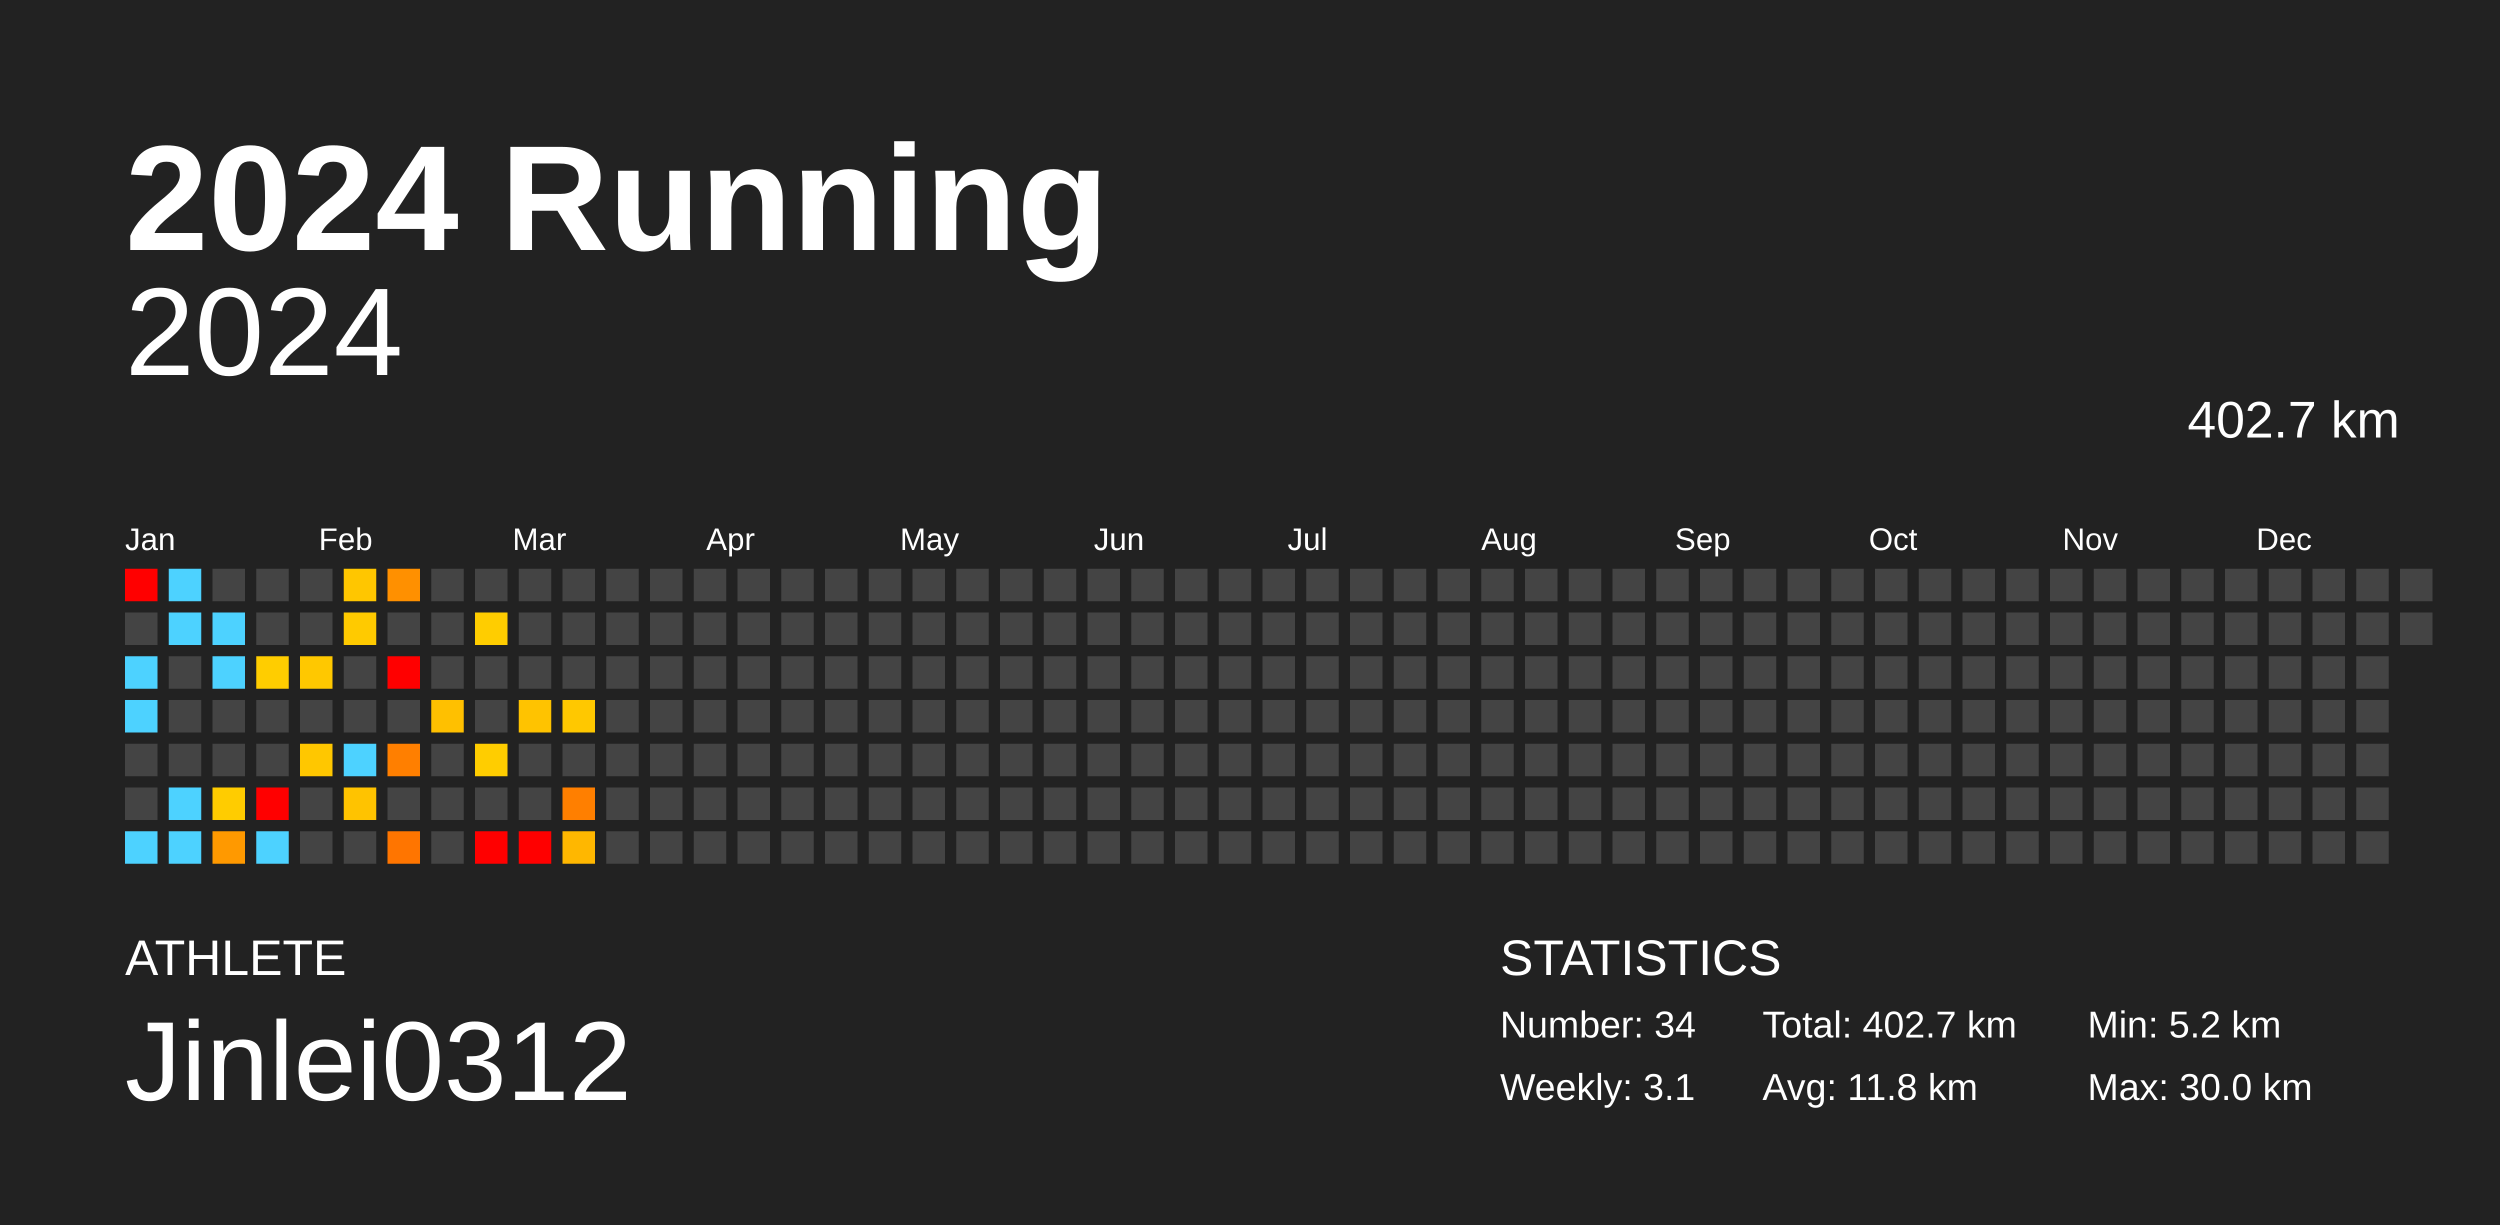
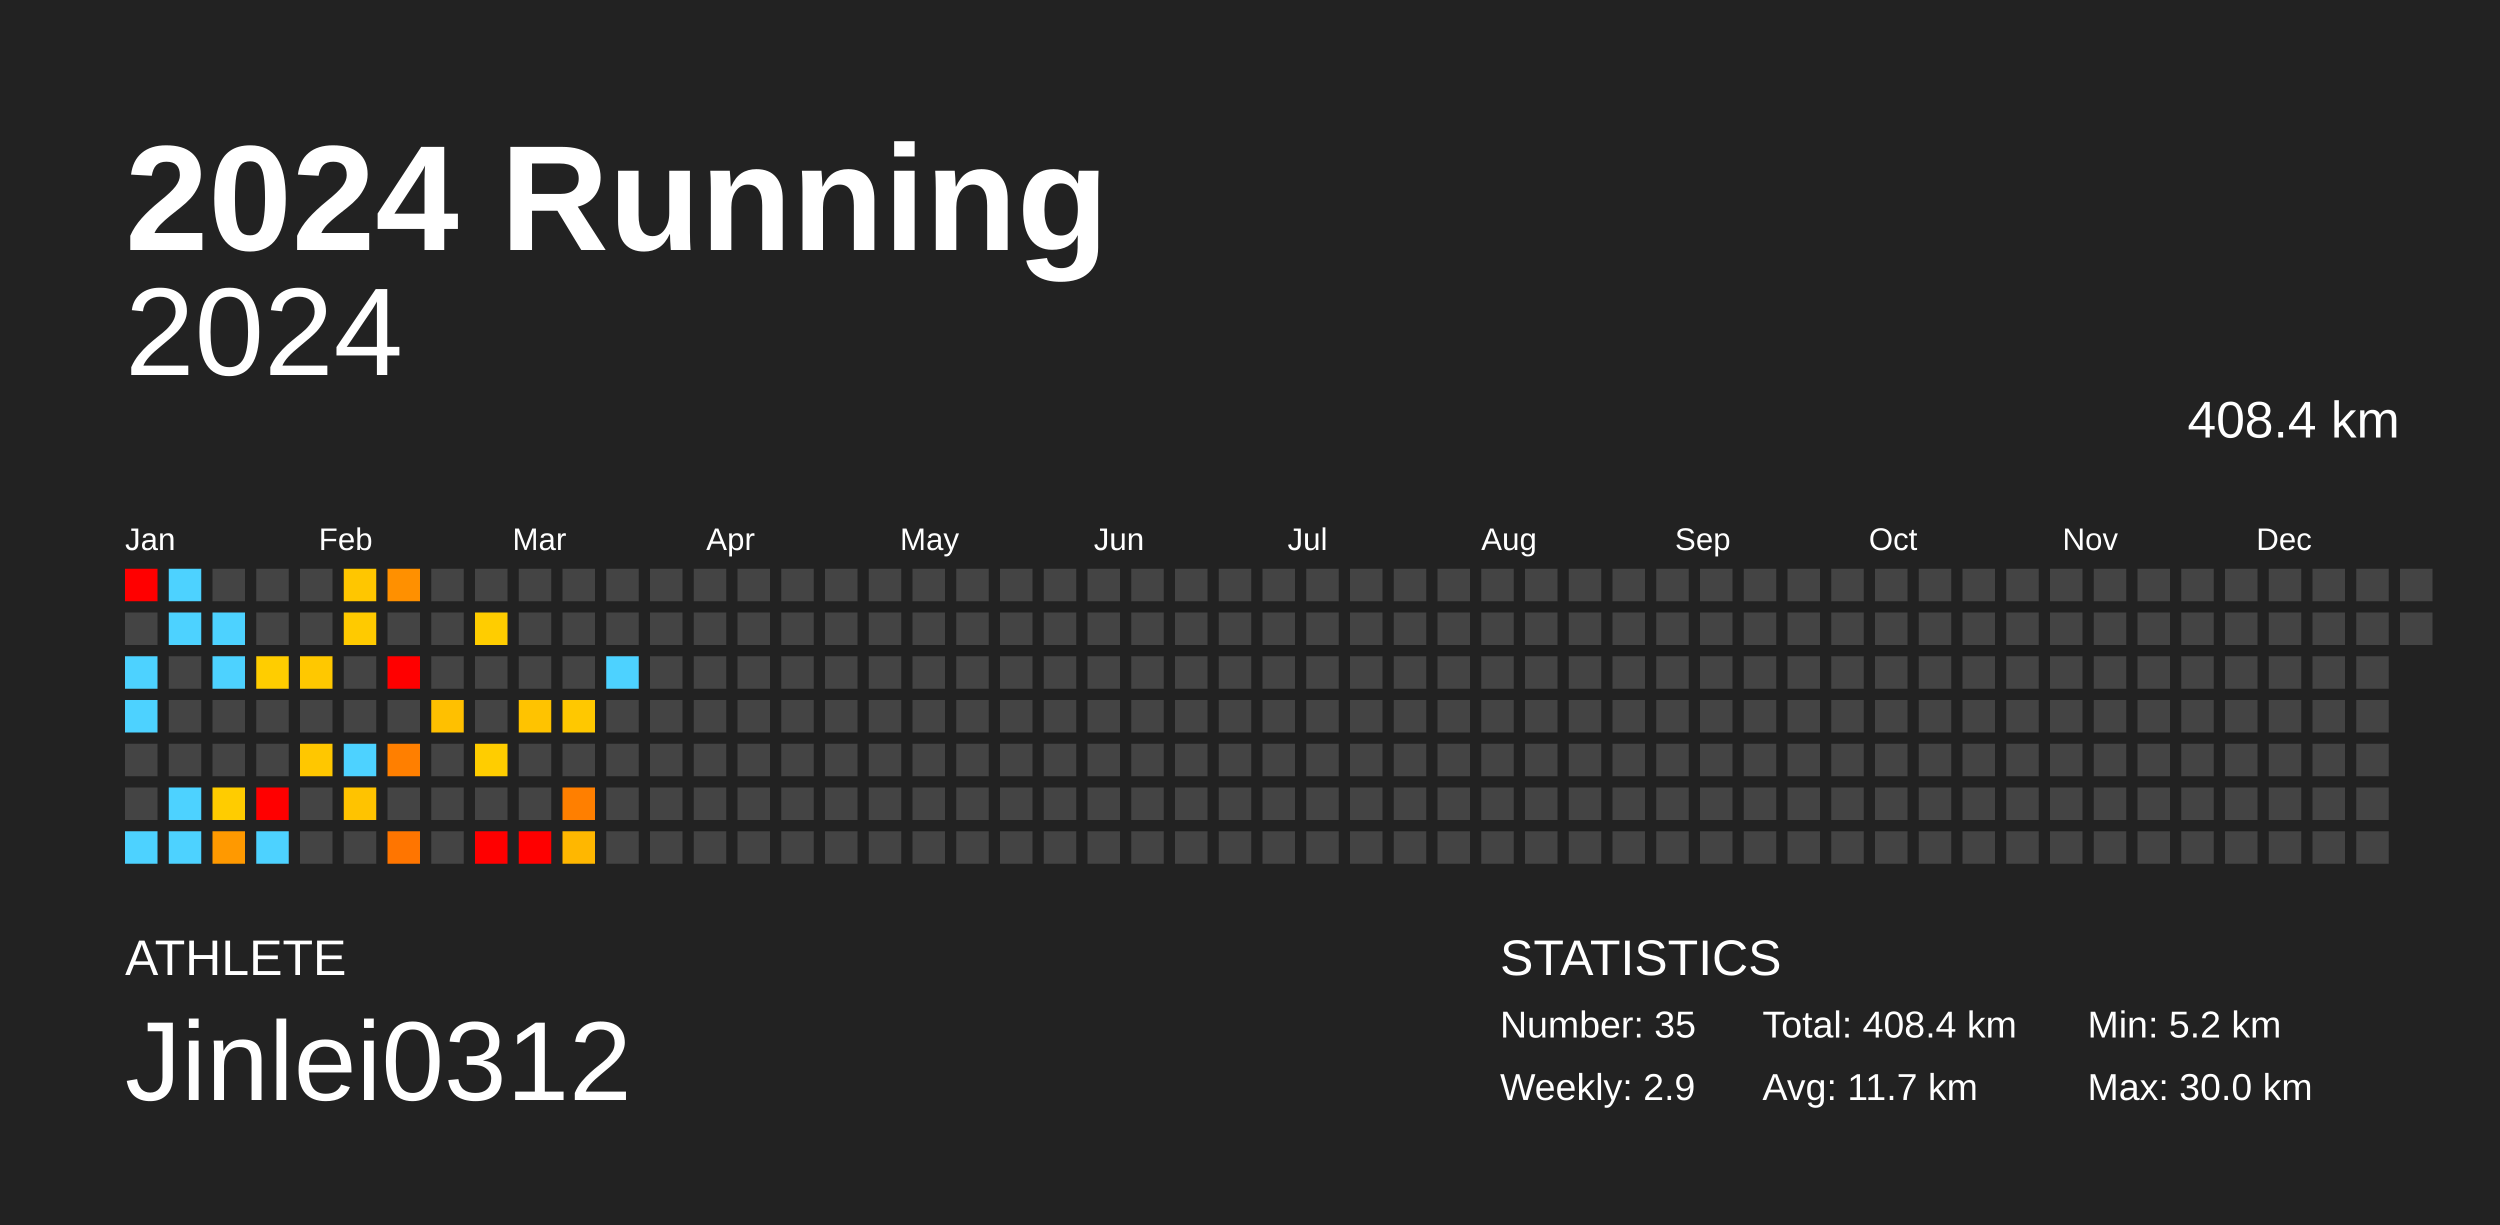
<svg xmlns="http://www.w3.org/2000/svg" baseProfile="full" height="98mm" version="1.1" viewBox="0,0,200,98" width="200mm">
  <defs />
  <rect fill="#222222" height="98" width="200" x="0" y="0" />
  <text fill="#FFFFFF" style="font-size:12px; font-family:Arial; font-weight:bold;" x="10" y="20">2024 Running</text>
  <text fill="#FFFFFF" style="font-size:4px; font-family:Arial" x="10" y="78">ATHLETE</text>
  <text fill="#FFFFFF" style="font-size:9px; font-family:Arial" x="10" y="88">Jinlei0312</text>
  <text fill="#FFFFFF" style="font-size:4px; font-family:Arial" x="120" y="78">STATISTICS</text>
-   <text fill="#FFFFFF" style="font-size:3px; font-family:Arial" x="120" y="83">Number: 34</text>
-   <text fill="#FFFFFF" style="font-size:3px; font-family:Arial" x="120" y="88">Weekly: 3.1</text>
-   <text fill="#FFFFFF" style="font-size:3px; font-family:Arial" x="141" y="83">Total: 402.7 km</text>
-   <text fill="#FFFFFF" style="font-size:3px; font-family:Arial" x="141" y="88">Avg: 11.8 km</text>
+   <text fill="#FFFFFF" style="font-size:3px; font-family:Arial" x="120" y="83">Number: 35</text>
+   <text fill="#FFFFFF" style="font-size:3px; font-family:Arial" x="120" y="88">Weekly: 2.9</text>
+   <text fill="#FFFFFF" style="font-size:3px; font-family:Arial" x="141" y="83">Total: 408.4 km</text>
+   <text fill="#FFFFFF" style="font-size:3px; font-family:Arial" x="141" y="88">Avg: 11.7 km</text>
  <text fill="#FFFFFF" style="font-size:3px; font-family:Arial" x="167" y="83">Min: 5.2 km</text>
  <text fill="#FFFFFF" style="font-size:3px; font-family:Arial" x="167" y="88">Max: 30.0 km</text>
  <text alignment-baseline="hanging" fill="#FFFFFF" style="font-size:10.0px; font-family:Arial;" x="10" y="30">2024</text>
-   <text alignment-baseline="hanging" fill="#FFFFFF" style="font-size:4.125px; font-family:Arial;" x="175" y="35">402.7 km</text>
+   <text alignment-baseline="hanging" fill="#FFFFFF" style="font-size:4.125px; font-family:Arial;" x="175" y="35">408.4 km</text>
  <text fill="#FFFFFF" style="font-size:2.5px; font-family:Arial" x="10.0" y="44">Jan</text>
  <text fill="#FFFFFF" style="font-size:2.5px; font-family:Arial" x="25.5" y="44">Feb</text>
  <text fill="#FFFFFF" style="font-size:2.5px; font-family:Arial" x="41.0" y="44">Mar</text>
  <text fill="#FFFFFF" style="font-size:2.5px; font-family:Arial" x="56.5" y="44">Apr</text>
  <text fill="#FFFFFF" style="font-size:2.5px; font-family:Arial" x="72.0" y="44">May</text>
  <text fill="#FFFFFF" style="font-size:2.5px; font-family:Arial" x="87.5" y="44">Jun</text>
  <text fill="#FFFFFF" style="font-size:2.5px; font-family:Arial" x="103.0" y="44">Jul</text>
  <text fill="#FFFFFF" style="font-size:2.5px; font-family:Arial" x="118.5" y="44">Aug</text>
  <text fill="#FFFFFF" style="font-size:2.5px; font-family:Arial" x="134.0" y="44">Sep</text>
  <text fill="#FFFFFF" style="font-size:2.5px; font-family:Arial" x="149.5" y="44">Oct</text>
  <text fill="#FFFFFF" style="font-size:2.5px; font-family:Arial" x="165.0" y="44">Nov</text>
  <text fill="#FFFFFF" style="font-size:2.5px; font-family:Arial" x="180.5" y="44">Dec</text>
  <rect fill="red" height="2.6" width="2.6" x="10.0" y="45.5" />
  <rect fill="#444444" height="2.6" width="2.6" x="10.0" y="49.0" />
  <rect fill="#4dd2ff" height="2.6" width="2.6" x="10.0" y="52.5" />
  <rect fill="#4dd2ff" height="2.6" width="2.6" x="10.0" y="56.0" />
  <rect fill="#444444" height="2.6" width="2.6" x="10.0" y="59.5" />
  <rect fill="#444444" height="2.6" width="2.6" x="10.0" y="63.0" />
  <rect fill="#4dd2ff" height="2.6" width="2.6" x="10.0" y="66.5" />
  <rect fill="#4dd2ff" height="2.6" width="2.6" x="13.5" y="45.5" />
  <rect fill="#4dd2ff" height="2.6" width="2.6" x="13.5" y="49.0" />
  <rect fill="#444444" height="2.6" width="2.6" x="13.5" y="52.5" />
  <rect fill="#444444" height="2.6" width="2.6" x="13.5" y="56.0" />
  <rect fill="#444444" height="2.6" width="2.6" x="13.5" y="59.5" />
  <rect fill="#4dd2ff" height="2.6" width="2.6" x="13.5" y="63.0" />
  <rect fill="#4dd2ff" height="2.6" width="2.6" x="13.5" y="66.5" />
  <rect fill="#444444" height="2.6" width="2.6" x="17.0" y="45.5" />
  <rect fill="#4dd2ff" height="2.6" width="2.6" x="17.0" y="49.0" />
  <rect fill="#4dd2ff" height="2.6" width="2.6" x="17.0" y="52.5" />
  <rect fill="#444444" height="2.6" width="2.6" x="17.0" y="56.0" />
  <rect fill="#444444" height="2.6" width="2.6" x="17.0" y="59.5" />
  <rect fill="#ffcc00" height="2.6" width="2.6" x="17.0" y="63.0" />
  <rect fill="#ff9900" height="2.6" width="2.6" x="17.0" y="66.5" />
  <rect fill="#444444" height="2.6" width="2.6" x="20.5" y="45.5" />
  <rect fill="#444444" height="2.6" width="2.6" x="20.5" y="49.0" />
  <rect fill="#ffcd00" height="2.6" width="2.6" x="20.5" y="52.5" />
  <rect fill="#444444" height="2.6" width="2.6" x="20.5" y="56.0" />
  <rect fill="#444444" height="2.6" width="2.6" x="20.5" y="59.5" />
  <rect fill="red" height="2.6" width="2.6" x="20.5" y="63.0" />
  <rect fill="#4dd2ff" height="2.6" width="2.6" x="20.5" y="66.5" />
  <rect fill="#444444" height="2.6" width="2.6" x="24.0" y="45.5" />
  <rect fill="#444444" height="2.6" width="2.6" x="24.0" y="49.0" />
  <rect fill="#ffc800" height="2.6" width="2.6" x="24.0" y="52.5" />
  <rect fill="#444444" height="2.6" width="2.6" x="24.0" y="56.0" />
  <rect fill="#ffc700" height="2.6" width="2.6" x="24.0" y="59.5" />
  <rect fill="#444444" height="2.6" width="2.6" x="24.0" y="63.0" />
  <rect fill="#444444" height="2.6" width="2.6" x="24.0" y="66.5" />
  <rect fill="#ffc600" height="2.6" width="2.6" x="27.5" y="45.5" />
  <rect fill="#ffca00" height="2.6" width="2.6" x="27.5" y="49.0" />
  <rect fill="#444444" height="2.6" width="2.6" x="27.5" y="52.5" />
  <rect fill="#444444" height="2.6" width="2.6" x="27.5" y="56.0" />
  <rect fill="#4dd2ff" height="2.6" width="2.6" x="27.5" y="59.5" />
  <rect fill="#ffc300" height="2.6" width="2.6" x="27.5" y="63.0" />
  <rect fill="#444444" height="2.6" width="2.6" x="27.5" y="66.5" />
  <rect fill="#ff9000" height="2.6" width="2.6" x="31.0" y="45.5" />
  <rect fill="#444444" height="2.6" width="2.6" x="31.0" y="49.0" />
  <rect fill="red" height="2.6" width="2.6" x="31.0" y="52.5" />
  <rect fill="#444444" height="2.6" width="2.6" x="31.0" y="56.0" />
  <rect fill="#ff7f00" height="2.6" width="2.6" x="31.0" y="59.5" />
  <rect fill="#444444" height="2.6" width="2.6" x="31.0" y="63.0" />
  <rect fill="#ff7500" height="2.6" width="2.6" x="31.0" y="66.5" />
  <rect fill="#444444" height="2.6" width="2.6" x="34.5" y="45.5" />
  <rect fill="#444444" height="2.6" width="2.6" x="34.5" y="49.0" />
  <rect fill="#444444" height="2.6" width="2.6" x="34.5" y="52.5" />
  <rect fill="#ffc000" height="2.6" width="2.6" x="34.5" y="56.0" />
  <rect fill="#444444" height="2.6" width="2.6" x="34.5" y="59.5" />
  <rect fill="#444444" height="2.6" width="2.6" x="34.5" y="63.0" />
  <rect fill="#444444" height="2.6" width="2.6" x="34.5" y="66.5" />
  <rect fill="#444444" height="2.6" width="2.6" x="38.0" y="45.5" />
  <rect fill="#ffcd00" height="2.6" width="2.6" x="38.0" y="49.0" />
  <rect fill="#444444" height="2.6" width="2.6" x="38.0" y="52.5" />
  <rect fill="#444444" height="2.6" width="2.6" x="38.0" y="56.0" />
  <rect fill="#ffcd00" height="2.6" width="2.6" x="38.0" y="59.5" />
  <rect fill="#444444" height="2.6" width="2.6" x="38.0" y="63.0" />
  <rect fill="red" height="2.6" width="2.6" x="38.0" y="66.5" />
  <rect fill="#444444" height="2.6" width="2.6" x="41.5" y="45.5" />
  <rect fill="#444444" height="2.6" width="2.6" x="41.5" y="49.0" />
  <rect fill="#444444" height="2.6" width="2.6" x="41.5" y="52.5" />
  <rect fill="#ffc300" height="2.6" width="2.6" x="41.5" y="56.0" />
  <rect fill="#444444" height="2.6" width="2.6" x="41.5" y="59.5" />
  <rect fill="#444444" height="2.6" width="2.6" x="41.5" y="63.0" />
  <rect fill="red" height="2.6" width="2.6" x="41.5" y="66.5" />
  <rect fill="#444444" height="2.6" width="2.6" x="45.0" y="45.5" />
  <rect fill="#444444" height="2.6" width="2.6" x="45.0" y="49.0" />
  <rect fill="#444444" height="2.6" width="2.6" x="45.0" y="52.5" />
  <rect fill="#ffc800" height="2.6" width="2.6" x="45.0" y="56.0" />
  <rect fill="#444444" height="2.6" width="2.6" x="45.0" y="59.5" />
  <rect fill="#ff7f00" height="2.6" width="2.6" x="45.0" y="63.0" />
  <rect fill="#ffb700" height="2.6" width="2.6" x="45.0" y="66.5" />
  <rect fill="#444444" height="2.6" width="2.6" x="48.5" y="45.5" />
  <rect fill="#444444" height="2.6" width="2.6" x="48.5" y="49.0" />
-   <rect fill="#444444" height="2.6" width="2.6" x="48.5" y="52.5" />
+   <rect fill="#4dd2ff" height="2.6" width="2.6" x="48.5" y="52.5" />
  <rect fill="#444444" height="2.6" width="2.6" x="48.5" y="56.0" />
  <rect fill="#444444" height="2.6" width="2.6" x="48.5" y="59.5" />
  <rect fill="#444444" height="2.6" width="2.6" x="48.5" y="63.0" />
  <rect fill="#444444" height="2.6" width="2.6" x="48.5" y="66.5" />
  <rect fill="#444444" height="2.6" width="2.6" x="52.0" y="45.5" />
  <rect fill="#444444" height="2.6" width="2.6" x="52.0" y="49.0" />
  <rect fill="#444444" height="2.6" width="2.6" x="52.0" y="52.5" />
  <rect fill="#444444" height="2.6" width="2.6" x="52.0" y="56.0" />
  <rect fill="#444444" height="2.6" width="2.6" x="52.0" y="59.5" />
  <rect fill="#444444" height="2.6" width="2.6" x="52.0" y="63.0" />
  <rect fill="#444444" height="2.6" width="2.6" x="52.0" y="66.5" />
  <rect fill="#444444" height="2.6" width="2.6" x="55.5" y="45.5" />
  <rect fill="#444444" height="2.6" width="2.6" x="55.5" y="49.0" />
  <rect fill="#444444" height="2.6" width="2.6" x="55.5" y="52.5" />
  <rect fill="#444444" height="2.6" width="2.6" x="55.5" y="56.0" />
  <rect fill="#444444" height="2.6" width="2.6" x="55.5" y="59.5" />
  <rect fill="#444444" height="2.6" width="2.6" x="55.5" y="63.0" />
  <rect fill="#444444" height="2.6" width="2.6" x="55.5" y="66.5" />
  <rect fill="#444444" height="2.6" width="2.6" x="59.0" y="45.5" />
  <rect fill="#444444" height="2.6" width="2.6" x="59.0" y="49.0" />
  <rect fill="#444444" height="2.6" width="2.6" x="59.0" y="52.5" />
  <rect fill="#444444" height="2.6" width="2.6" x="59.0" y="56.0" />
  <rect fill="#444444" height="2.6" width="2.6" x="59.0" y="59.5" />
  <rect fill="#444444" height="2.6" width="2.6" x="59.0" y="63.0" />
  <rect fill="#444444" height="2.6" width="2.6" x="59.0" y="66.5" />
  <rect fill="#444444" height="2.6" width="2.6" x="62.5" y="45.5" />
  <rect fill="#444444" height="2.6" width="2.6" x="62.5" y="49.0" />
  <rect fill="#444444" height="2.6" width="2.6" x="62.5" y="52.5" />
  <rect fill="#444444" height="2.6" width="2.6" x="62.5" y="56.0" />
  <rect fill="#444444" height="2.6" width="2.6" x="62.5" y="59.5" />
  <rect fill="#444444" height="2.6" width="2.6" x="62.5" y="63.0" />
  <rect fill="#444444" height="2.6" width="2.6" x="62.5" y="66.5" />
  <rect fill="#444444" height="2.6" width="2.6" x="66.0" y="45.5" />
  <rect fill="#444444" height="2.6" width="2.6" x="66.0" y="49.0" />
  <rect fill="#444444" height="2.6" width="2.6" x="66.0" y="52.5" />
  <rect fill="#444444" height="2.6" width="2.6" x="66.0" y="56.0" />
  <rect fill="#444444" height="2.6" width="2.6" x="66.0" y="59.5" />
  <rect fill="#444444" height="2.6" width="2.6" x="66.0" y="63.0" />
  <rect fill="#444444" height="2.6" width="2.6" x="66.0" y="66.5" />
  <rect fill="#444444" height="2.6" width="2.6" x="69.5" y="45.5" />
  <rect fill="#444444" height="2.6" width="2.6" x="69.5" y="49.0" />
  <rect fill="#444444" height="2.6" width="2.6" x="69.5" y="52.5" />
  <rect fill="#444444" height="2.6" width="2.6" x="69.5" y="56.0" />
  <rect fill="#444444" height="2.6" width="2.6" x="69.5" y="59.5" />
  <rect fill="#444444" height="2.6" width="2.6" x="69.5" y="63.0" />
  <rect fill="#444444" height="2.6" width="2.6" x="69.5" y="66.5" />
  <rect fill="#444444" height="2.6" width="2.6" x="73.0" y="45.5" />
  <rect fill="#444444" height="2.6" width="2.6" x="73.0" y="49.0" />
  <rect fill="#444444" height="2.6" width="2.6" x="73.0" y="52.5" />
  <rect fill="#444444" height="2.6" width="2.6" x="73.0" y="56.0" />
  <rect fill="#444444" height="2.6" width="2.6" x="73.0" y="59.5" />
  <rect fill="#444444" height="2.6" width="2.6" x="73.0" y="63.0" />
  <rect fill="#444444" height="2.6" width="2.6" x="73.0" y="66.5" />
  <rect fill="#444444" height="2.6" width="2.6" x="76.5" y="45.5" />
  <rect fill="#444444" height="2.6" width="2.6" x="76.5" y="49.0" />
  <rect fill="#444444" height="2.6" width="2.6" x="76.5" y="52.5" />
  <rect fill="#444444" height="2.6" width="2.6" x="76.5" y="56.0" />
  <rect fill="#444444" height="2.6" width="2.6" x="76.5" y="59.5" />
  <rect fill="#444444" height="2.6" width="2.6" x="76.5" y="63.0" />
  <rect fill="#444444" height="2.6" width="2.6" x="76.5" y="66.5" />
  <rect fill="#444444" height="2.6" width="2.6" x="80.0" y="45.5" />
  <rect fill="#444444" height="2.6" width="2.6" x="80.0" y="49.0" />
  <rect fill="#444444" height="2.6" width="2.6" x="80.0" y="52.5" />
  <rect fill="#444444" height="2.6" width="2.6" x="80.0" y="56.0" />
  <rect fill="#444444" height="2.6" width="2.6" x="80.0" y="59.5" />
  <rect fill="#444444" height="2.6" width="2.6" x="80.0" y="63.0" />
  <rect fill="#444444" height="2.6" width="2.6" x="80.0" y="66.5" />
  <rect fill="#444444" height="2.6" width="2.6" x="83.5" y="45.5" />
  <rect fill="#444444" height="2.6" width="2.6" x="83.5" y="49.0" />
  <rect fill="#444444" height="2.6" width="2.6" x="83.5" y="52.5" />
  <rect fill="#444444" height="2.6" width="2.6" x="83.5" y="56.0" />
  <rect fill="#444444" height="2.6" width="2.6" x="83.5" y="59.5" />
  <rect fill="#444444" height="2.6" width="2.6" x="83.5" y="63.0" />
  <rect fill="#444444" height="2.6" width="2.6" x="83.5" y="66.5" />
  <rect fill="#444444" height="2.6" width="2.6" x="87.0" y="45.5" />
  <rect fill="#444444" height="2.6" width="2.6" x="87.0" y="49.0" />
  <rect fill="#444444" height="2.6" width="2.6" x="87.0" y="52.5" />
  <rect fill="#444444" height="2.6" width="2.6" x="87.0" y="56.0" />
  <rect fill="#444444" height="2.6" width="2.6" x="87.0" y="59.5" />
  <rect fill="#444444" height="2.6" width="2.6" x="87.0" y="63.0" />
  <rect fill="#444444" height="2.6" width="2.6" x="87.0" y="66.5" />
  <rect fill="#444444" height="2.6" width="2.6" x="90.5" y="45.5" />
  <rect fill="#444444" height="2.6" width="2.6" x="90.5" y="49.0" />
  <rect fill="#444444" height="2.6" width="2.6" x="90.5" y="52.5" />
  <rect fill="#444444" height="2.6" width="2.6" x="90.5" y="56.0" />
  <rect fill="#444444" height="2.6" width="2.6" x="90.5" y="59.5" />
  <rect fill="#444444" height="2.6" width="2.6" x="90.5" y="63.0" />
  <rect fill="#444444" height="2.6" width="2.6" x="90.5" y="66.5" />
  <rect fill="#444444" height="2.6" width="2.6" x="94.0" y="45.5" />
  <rect fill="#444444" height="2.6" width="2.6" x="94.0" y="49.0" />
  <rect fill="#444444" height="2.6" width="2.6" x="94.0" y="52.5" />
  <rect fill="#444444" height="2.6" width="2.6" x="94.0" y="56.0" />
  <rect fill="#444444" height="2.6" width="2.6" x="94.0" y="59.5" />
  <rect fill="#444444" height="2.6" width="2.6" x="94.0" y="63.0" />
  <rect fill="#444444" height="2.6" width="2.6" x="94.0" y="66.5" />
  <rect fill="#444444" height="2.6" width="2.6" x="97.5" y="45.5" />
  <rect fill="#444444" height="2.6" width="2.6" x="97.5" y="49.0" />
  <rect fill="#444444" height="2.6" width="2.6" x="97.5" y="52.5" />
  <rect fill="#444444" height="2.6" width="2.6" x="97.5" y="56.0" />
  <rect fill="#444444" height="2.6" width="2.6" x="97.5" y="59.5" />
  <rect fill="#444444" height="2.6" width="2.6" x="97.5" y="63.0" />
  <rect fill="#444444" height="2.6" width="2.6" x="97.5" y="66.5" />
  <rect fill="#444444" height="2.6" width="2.6" x="101.0" y="45.5" />
  <rect fill="#444444" height="2.6" width="2.6" x="101.0" y="49.0" />
  <rect fill="#444444" height="2.6" width="2.6" x="101.0" y="52.5" />
  <rect fill="#444444" height="2.6" width="2.6" x="101.0" y="56.0" />
  <rect fill="#444444" height="2.6" width="2.6" x="101.0" y="59.5" />
  <rect fill="#444444" height="2.6" width="2.6" x="101.0" y="63.0" />
  <rect fill="#444444" height="2.6" width="2.6" x="101.0" y="66.5" />
  <rect fill="#444444" height="2.6" width="2.6" x="104.5" y="45.5" />
  <rect fill="#444444" height="2.6" width="2.6" x="104.5" y="49.0" />
  <rect fill="#444444" height="2.6" width="2.6" x="104.5" y="52.5" />
  <rect fill="#444444" height="2.6" width="2.6" x="104.5" y="56.0" />
  <rect fill="#444444" height="2.6" width="2.6" x="104.5" y="59.5" />
  <rect fill="#444444" height="2.6" width="2.6" x="104.5" y="63.0" />
  <rect fill="#444444" height="2.6" width="2.6" x="104.5" y="66.5" />
  <rect fill="#444444" height="2.6" width="2.6" x="108.0" y="45.5" />
  <rect fill="#444444" height="2.6" width="2.6" x="108.0" y="49.0" />
  <rect fill="#444444" height="2.6" width="2.6" x="108.0" y="52.5" />
  <rect fill="#444444" height="2.6" width="2.6" x="108.0" y="56.0" />
  <rect fill="#444444" height="2.6" width="2.6" x="108.0" y="59.5" />
  <rect fill="#444444" height="2.6" width="2.6" x="108.0" y="63.0" />
  <rect fill="#444444" height="2.6" width="2.6" x="108.0" y="66.5" />
  <rect fill="#444444" height="2.6" width="2.6" x="111.5" y="45.5" />
  <rect fill="#444444" height="2.6" width="2.6" x="111.5" y="49.0" />
  <rect fill="#444444" height="2.6" width="2.6" x="111.5" y="52.5" />
  <rect fill="#444444" height="2.6" width="2.6" x="111.5" y="56.0" />
  <rect fill="#444444" height="2.6" width="2.6" x="111.5" y="59.5" />
  <rect fill="#444444" height="2.6" width="2.6" x="111.5" y="63.0" />
  <rect fill="#444444" height="2.6" width="2.6" x="111.5" y="66.5" />
  <rect fill="#444444" height="2.6" width="2.6" x="115.0" y="45.5" />
  <rect fill="#444444" height="2.6" width="2.6" x="115.0" y="49.0" />
  <rect fill="#444444" height="2.6" width="2.6" x="115.0" y="52.5" />
  <rect fill="#444444" height="2.6" width="2.6" x="115.0" y="56.0" />
  <rect fill="#444444" height="2.6" width="2.6" x="115.0" y="59.5" />
  <rect fill="#444444" height="2.6" width="2.6" x="115.0" y="63.0" />
  <rect fill="#444444" height="2.6" width="2.6" x="115.0" y="66.5" />
  <rect fill="#444444" height="2.6" width="2.6" x="118.5" y="45.5" />
  <rect fill="#444444" height="2.6" width="2.6" x="118.5" y="49.0" />
  <rect fill="#444444" height="2.6" width="2.6" x="118.5" y="52.5" />
  <rect fill="#444444" height="2.6" width="2.6" x="118.5" y="56.0" />
  <rect fill="#444444" height="2.6" width="2.6" x="118.5" y="59.5" />
  <rect fill="#444444" height="2.6" width="2.6" x="118.5" y="63.0" />
  <rect fill="#444444" height="2.6" width="2.6" x="118.5" y="66.5" />
  <rect fill="#444444" height="2.6" width="2.6" x="122.0" y="45.5" />
  <rect fill="#444444" height="2.6" width="2.6" x="122.0" y="49.0" />
  <rect fill="#444444" height="2.6" width="2.6" x="122.0" y="52.5" />
  <rect fill="#444444" height="2.6" width="2.6" x="122.0" y="56.0" />
  <rect fill="#444444" height="2.6" width="2.6" x="122.0" y="59.5" />
  <rect fill="#444444" height="2.6" width="2.6" x="122.0" y="63.0" />
  <rect fill="#444444" height="2.6" width="2.6" x="122.0" y="66.5" />
  <rect fill="#444444" height="2.6" width="2.6" x="125.5" y="45.5" />
  <rect fill="#444444" height="2.6" width="2.6" x="125.5" y="49.0" />
  <rect fill="#444444" height="2.6" width="2.6" x="125.5" y="52.5" />
  <rect fill="#444444" height="2.6" width="2.6" x="125.5" y="56.0" />
  <rect fill="#444444" height="2.6" width="2.6" x="125.5" y="59.5" />
  <rect fill="#444444" height="2.6" width="2.6" x="125.5" y="63.0" />
  <rect fill="#444444" height="2.6" width="2.6" x="125.5" y="66.5" />
  <rect fill="#444444" height="2.6" width="2.6" x="129.0" y="45.5" />
  <rect fill="#444444" height="2.6" width="2.6" x="129.0" y="49.0" />
  <rect fill="#444444" height="2.6" width="2.6" x="129.0" y="52.5" />
  <rect fill="#444444" height="2.6" width="2.6" x="129.0" y="56.0" />
  <rect fill="#444444" height="2.6" width="2.6" x="129.0" y="59.5" />
  <rect fill="#444444" height="2.6" width="2.6" x="129.0" y="63.0" />
  <rect fill="#444444" height="2.6" width="2.6" x="129.0" y="66.5" />
  <rect fill="#444444" height="2.6" width="2.6" x="132.5" y="45.5" />
  <rect fill="#444444" height="2.6" width="2.6" x="132.5" y="49.0" />
  <rect fill="#444444" height="2.6" width="2.6" x="132.5" y="52.5" />
  <rect fill="#444444" height="2.6" width="2.6" x="132.5" y="56.0" />
  <rect fill="#444444" height="2.6" width="2.6" x="132.5" y="59.5" />
  <rect fill="#444444" height="2.6" width="2.6" x="132.5" y="63.0" />
  <rect fill="#444444" height="2.6" width="2.6" x="132.5" y="66.5" />
  <rect fill="#444444" height="2.6" width="2.6" x="136.0" y="45.5" />
  <rect fill="#444444" height="2.6" width="2.6" x="136.0" y="49.0" />
  <rect fill="#444444" height="2.6" width="2.6" x="136.0" y="52.5" />
  <rect fill="#444444" height="2.6" width="2.6" x="136.0" y="56.0" />
  <rect fill="#444444" height="2.6" width="2.6" x="136.0" y="59.5" />
  <rect fill="#444444" height="2.6" width="2.6" x="136.0" y="63.0" />
  <rect fill="#444444" height="2.6" width="2.6" x="136.0" y="66.5" />
  <rect fill="#444444" height="2.6" width="2.6" x="139.5" y="45.5" />
  <rect fill="#444444" height="2.6" width="2.6" x="139.5" y="49.0" />
  <rect fill="#444444" height="2.6" width="2.6" x="139.5" y="52.5" />
  <rect fill="#444444" height="2.6" width="2.6" x="139.5" y="56.0" />
  <rect fill="#444444" height="2.6" width="2.6" x="139.5" y="59.5" />
  <rect fill="#444444" height="2.6" width="2.6" x="139.5" y="63.0" />
  <rect fill="#444444" height="2.6" width="2.6" x="139.5" y="66.5" />
  <rect fill="#444444" height="2.6" width="2.6" x="143.0" y="45.5" />
  <rect fill="#444444" height="2.6" width="2.6" x="143.0" y="49.0" />
  <rect fill="#444444" height="2.6" width="2.6" x="143.0" y="52.5" />
  <rect fill="#444444" height="2.6" width="2.6" x="143.0" y="56.0" />
  <rect fill="#444444" height="2.6" width="2.6" x="143.0" y="59.5" />
  <rect fill="#444444" height="2.6" width="2.6" x="143.0" y="63.0" />
  <rect fill="#444444" height="2.6" width="2.6" x="143.0" y="66.5" />
  <rect fill="#444444" height="2.6" width="2.6" x="146.5" y="45.5" />
  <rect fill="#444444" height="2.6" width="2.6" x="146.5" y="49.0" />
  <rect fill="#444444" height="2.6" width="2.6" x="146.5" y="52.5" />
  <rect fill="#444444" height="2.6" width="2.6" x="146.5" y="56.0" />
  <rect fill="#444444" height="2.6" width="2.6" x="146.5" y="59.5" />
  <rect fill="#444444" height="2.6" width="2.6" x="146.5" y="63.0" />
  <rect fill="#444444" height="2.6" width="2.6" x="146.5" y="66.5" />
  <rect fill="#444444" height="2.6" width="2.6" x="150.0" y="45.5" />
  <rect fill="#444444" height="2.6" width="2.6" x="150.0" y="49.0" />
  <rect fill="#444444" height="2.6" width="2.6" x="150.0" y="52.5" />
  <rect fill="#444444" height="2.6" width="2.6" x="150.0" y="56.0" />
  <rect fill="#444444" height="2.6" width="2.6" x="150.0" y="59.5" />
  <rect fill="#444444" height="2.6" width="2.6" x="150.0" y="63.0" />
  <rect fill="#444444" height="2.6" width="2.6" x="150.0" y="66.5" />
  <rect fill="#444444" height="2.6" width="2.6" x="153.5" y="45.5" />
  <rect fill="#444444" height="2.6" width="2.6" x="153.5" y="49.0" />
  <rect fill="#444444" height="2.6" width="2.6" x="153.5" y="52.5" />
  <rect fill="#444444" height="2.6" width="2.6" x="153.5" y="56.0" />
  <rect fill="#444444" height="2.6" width="2.6" x="153.5" y="59.5" />
  <rect fill="#444444" height="2.6" width="2.6" x="153.5" y="63.0" />
  <rect fill="#444444" height="2.6" width="2.6" x="153.5" y="66.5" />
  <rect fill="#444444" height="2.6" width="2.6" x="157.0" y="45.5" />
  <rect fill="#444444" height="2.6" width="2.6" x="157.0" y="49.0" />
  <rect fill="#444444" height="2.6" width="2.6" x="157.0" y="52.5" />
  <rect fill="#444444" height="2.6" width="2.6" x="157.0" y="56.0" />
  <rect fill="#444444" height="2.6" width="2.6" x="157.0" y="59.5" />
  <rect fill="#444444" height="2.6" width="2.6" x="157.0" y="63.0" />
  <rect fill="#444444" height="2.6" width="2.6" x="157.0" y="66.5" />
  <rect fill="#444444" height="2.6" width="2.6" x="160.5" y="45.5" />
  <rect fill="#444444" height="2.6" width="2.6" x="160.5" y="49.0" />
  <rect fill="#444444" height="2.6" width="2.6" x="160.5" y="52.5" />
  <rect fill="#444444" height="2.6" width="2.6" x="160.5" y="56.0" />
  <rect fill="#444444" height="2.6" width="2.6" x="160.5" y="59.5" />
  <rect fill="#444444" height="2.6" width="2.6" x="160.5" y="63.0" />
  <rect fill="#444444" height="2.6" width="2.6" x="160.5" y="66.5" />
  <rect fill="#444444" height="2.6" width="2.6" x="164.0" y="45.5" />
  <rect fill="#444444" height="2.6" width="2.6" x="164.0" y="49.0" />
  <rect fill="#444444" height="2.6" width="2.6" x="164.0" y="52.5" />
  <rect fill="#444444" height="2.6" width="2.6" x="164.0" y="56.0" />
  <rect fill="#444444" height="2.6" width="2.6" x="164.0" y="59.5" />
  <rect fill="#444444" height="2.6" width="2.6" x="164.0" y="63.0" />
  <rect fill="#444444" height="2.6" width="2.6" x="164.0" y="66.5" />
  <rect fill="#444444" height="2.6" width="2.6" x="167.5" y="45.5" />
  <rect fill="#444444" height="2.6" width="2.6" x="167.5" y="49.0" />
  <rect fill="#444444" height="2.6" width="2.6" x="167.5" y="52.5" />
  <rect fill="#444444" height="2.6" width="2.6" x="167.5" y="56.0" />
  <rect fill="#444444" height="2.6" width="2.6" x="167.5" y="59.5" />
  <rect fill="#444444" height="2.6" width="2.6" x="167.5" y="63.0" />
  <rect fill="#444444" height="2.6" width="2.6" x="167.5" y="66.5" />
  <rect fill="#444444" height="2.6" width="2.6" x="171.0" y="45.5" />
  <rect fill="#444444" height="2.6" width="2.6" x="171.0" y="49.0" />
  <rect fill="#444444" height="2.6" width="2.6" x="171.0" y="52.5" />
  <rect fill="#444444" height="2.6" width="2.6" x="171.0" y="56.0" />
  <rect fill="#444444" height="2.6" width="2.6" x="171.0" y="59.5" />
  <rect fill="#444444" height="2.6" width="2.6" x="171.0" y="63.0" />
  <rect fill="#444444" height="2.6" width="2.6" x="171.0" y="66.5" />
  <rect fill="#444444" height="2.6" width="2.6" x="174.5" y="45.5" />
  <rect fill="#444444" height="2.6" width="2.6" x="174.5" y="49.0" />
  <rect fill="#444444" height="2.6" width="2.6" x="174.5" y="52.5" />
  <rect fill="#444444" height="2.6" width="2.6" x="174.5" y="56.0" />
  <rect fill="#444444" height="2.6" width="2.6" x="174.5" y="59.5" />
  <rect fill="#444444" height="2.6" width="2.6" x="174.5" y="63.0" />
  <rect fill="#444444" height="2.6" width="2.6" x="174.5" y="66.5" />
  <rect fill="#444444" height="2.6" width="2.6" x="178.0" y="45.5" />
  <rect fill="#444444" height="2.6" width="2.6" x="178.0" y="49.0" />
  <rect fill="#444444" height="2.6" width="2.6" x="178.0" y="52.5" />
  <rect fill="#444444" height="2.6" width="2.6" x="178.0" y="56.0" />
  <rect fill="#444444" height="2.6" width="2.6" x="178.0" y="59.5" />
  <rect fill="#444444" height="2.6" width="2.6" x="178.0" y="63.0" />
  <rect fill="#444444" height="2.6" width="2.6" x="178.0" y="66.5" />
  <rect fill="#444444" height="2.6" width="2.6" x="181.5" y="45.5" />
  <rect fill="#444444" height="2.6" width="2.6" x="181.5" y="49.0" />
  <rect fill="#444444" height="2.6" width="2.6" x="181.5" y="52.5" />
  <rect fill="#444444" height="2.6" width="2.6" x="181.5" y="56.0" />
  <rect fill="#444444" height="2.6" width="2.6" x="181.5" y="59.5" />
  <rect fill="#444444" height="2.6" width="2.6" x="181.5" y="63.0" />
  <rect fill="#444444" height="2.6" width="2.6" x="181.5" y="66.5" />
  <rect fill="#444444" height="2.6" width="2.6" x="185.0" y="45.5" />
  <rect fill="#444444" height="2.6" width="2.6" x="185.0" y="49.0" />
  <rect fill="#444444" height="2.6" width="2.6" x="185.0" y="52.5" />
  <rect fill="#444444" height="2.6" width="2.6" x="185.0" y="56.0" />
  <rect fill="#444444" height="2.6" width="2.6" x="185.0" y="59.5" />
  <rect fill="#444444" height="2.6" width="2.6" x="185.0" y="63.0" />
  <rect fill="#444444" height="2.6" width="2.6" x="185.0" y="66.5" />
  <rect fill="#444444" height="2.6" width="2.6" x="188.5" y="45.5" />
  <rect fill="#444444" height="2.6" width="2.6" x="188.5" y="49.0" />
  <rect fill="#444444" height="2.6" width="2.6" x="188.5" y="52.5" />
  <rect fill="#444444" height="2.6" width="2.6" x="188.5" y="56.0" />
  <rect fill="#444444" height="2.6" width="2.6" x="188.5" y="59.5" />
  <rect fill="#444444" height="2.6" width="2.6" x="188.5" y="63.0" />
  <rect fill="#444444" height="2.6" width="2.6" x="188.5" y="66.5" />
  <rect fill="#444444" height="2.6" width="2.6" x="192.0" y="45.5" />
  <rect fill="#444444" height="2.6" width="2.6" x="192.0" y="49.0" />
</svg>
